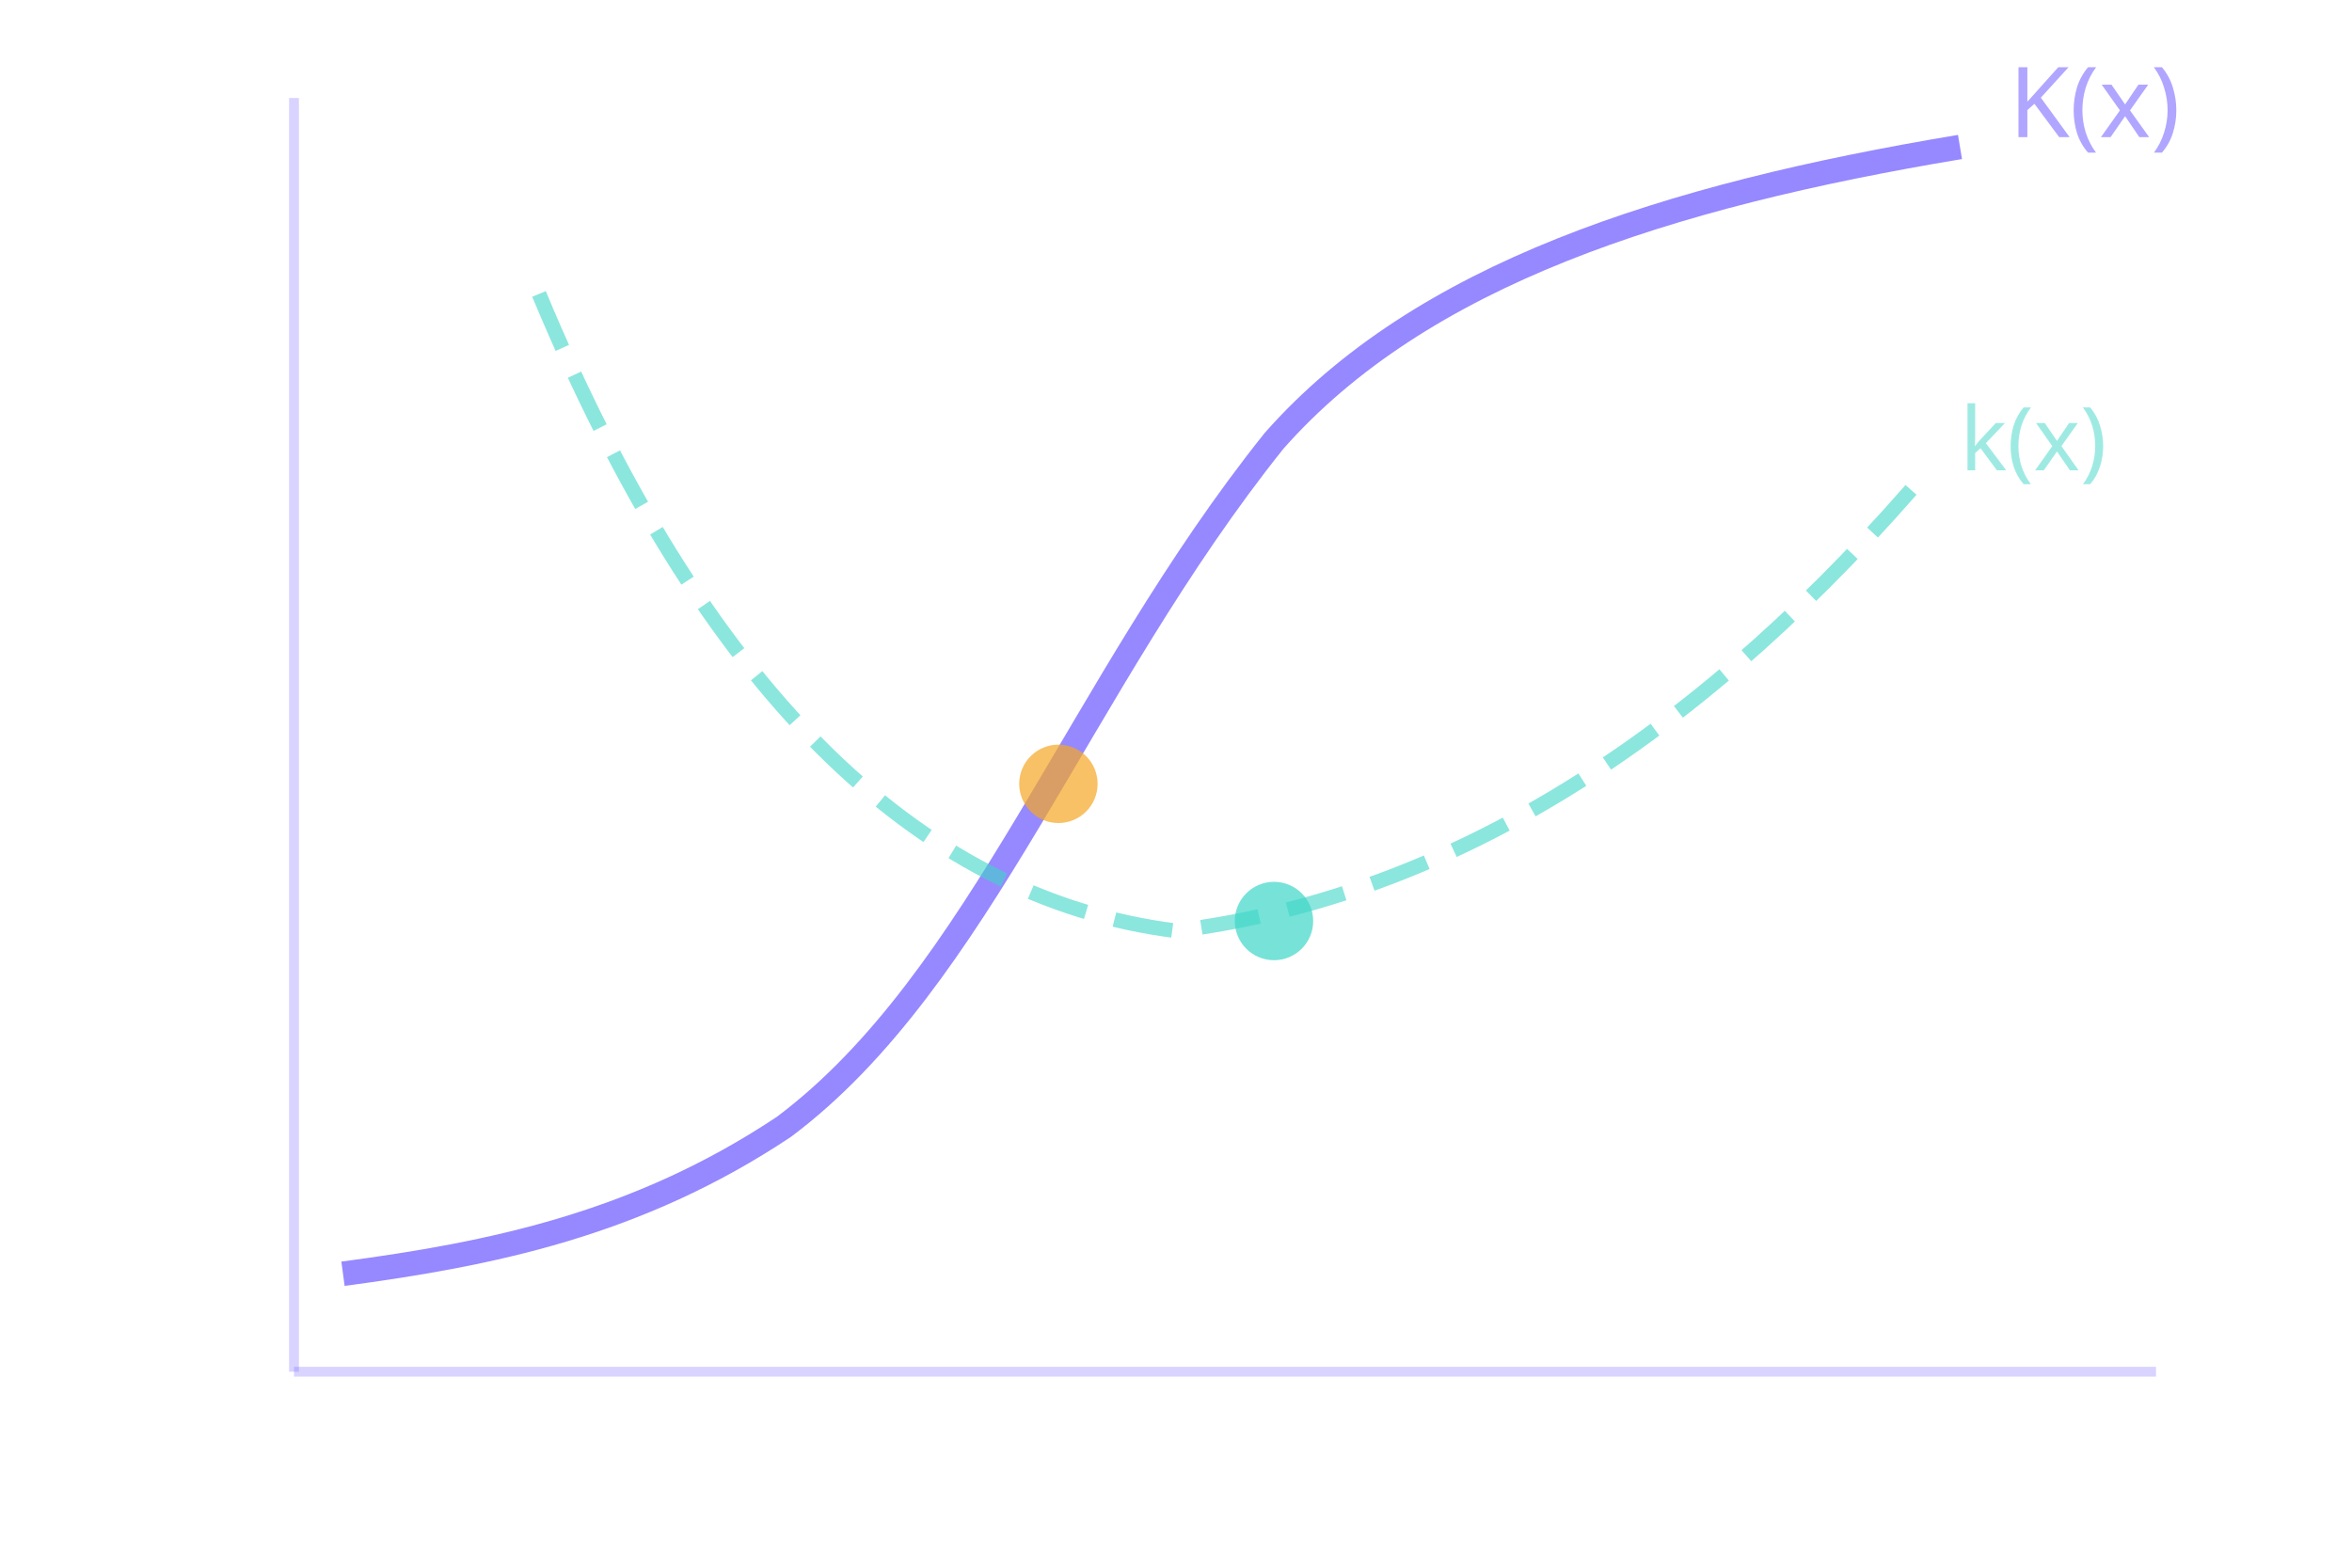
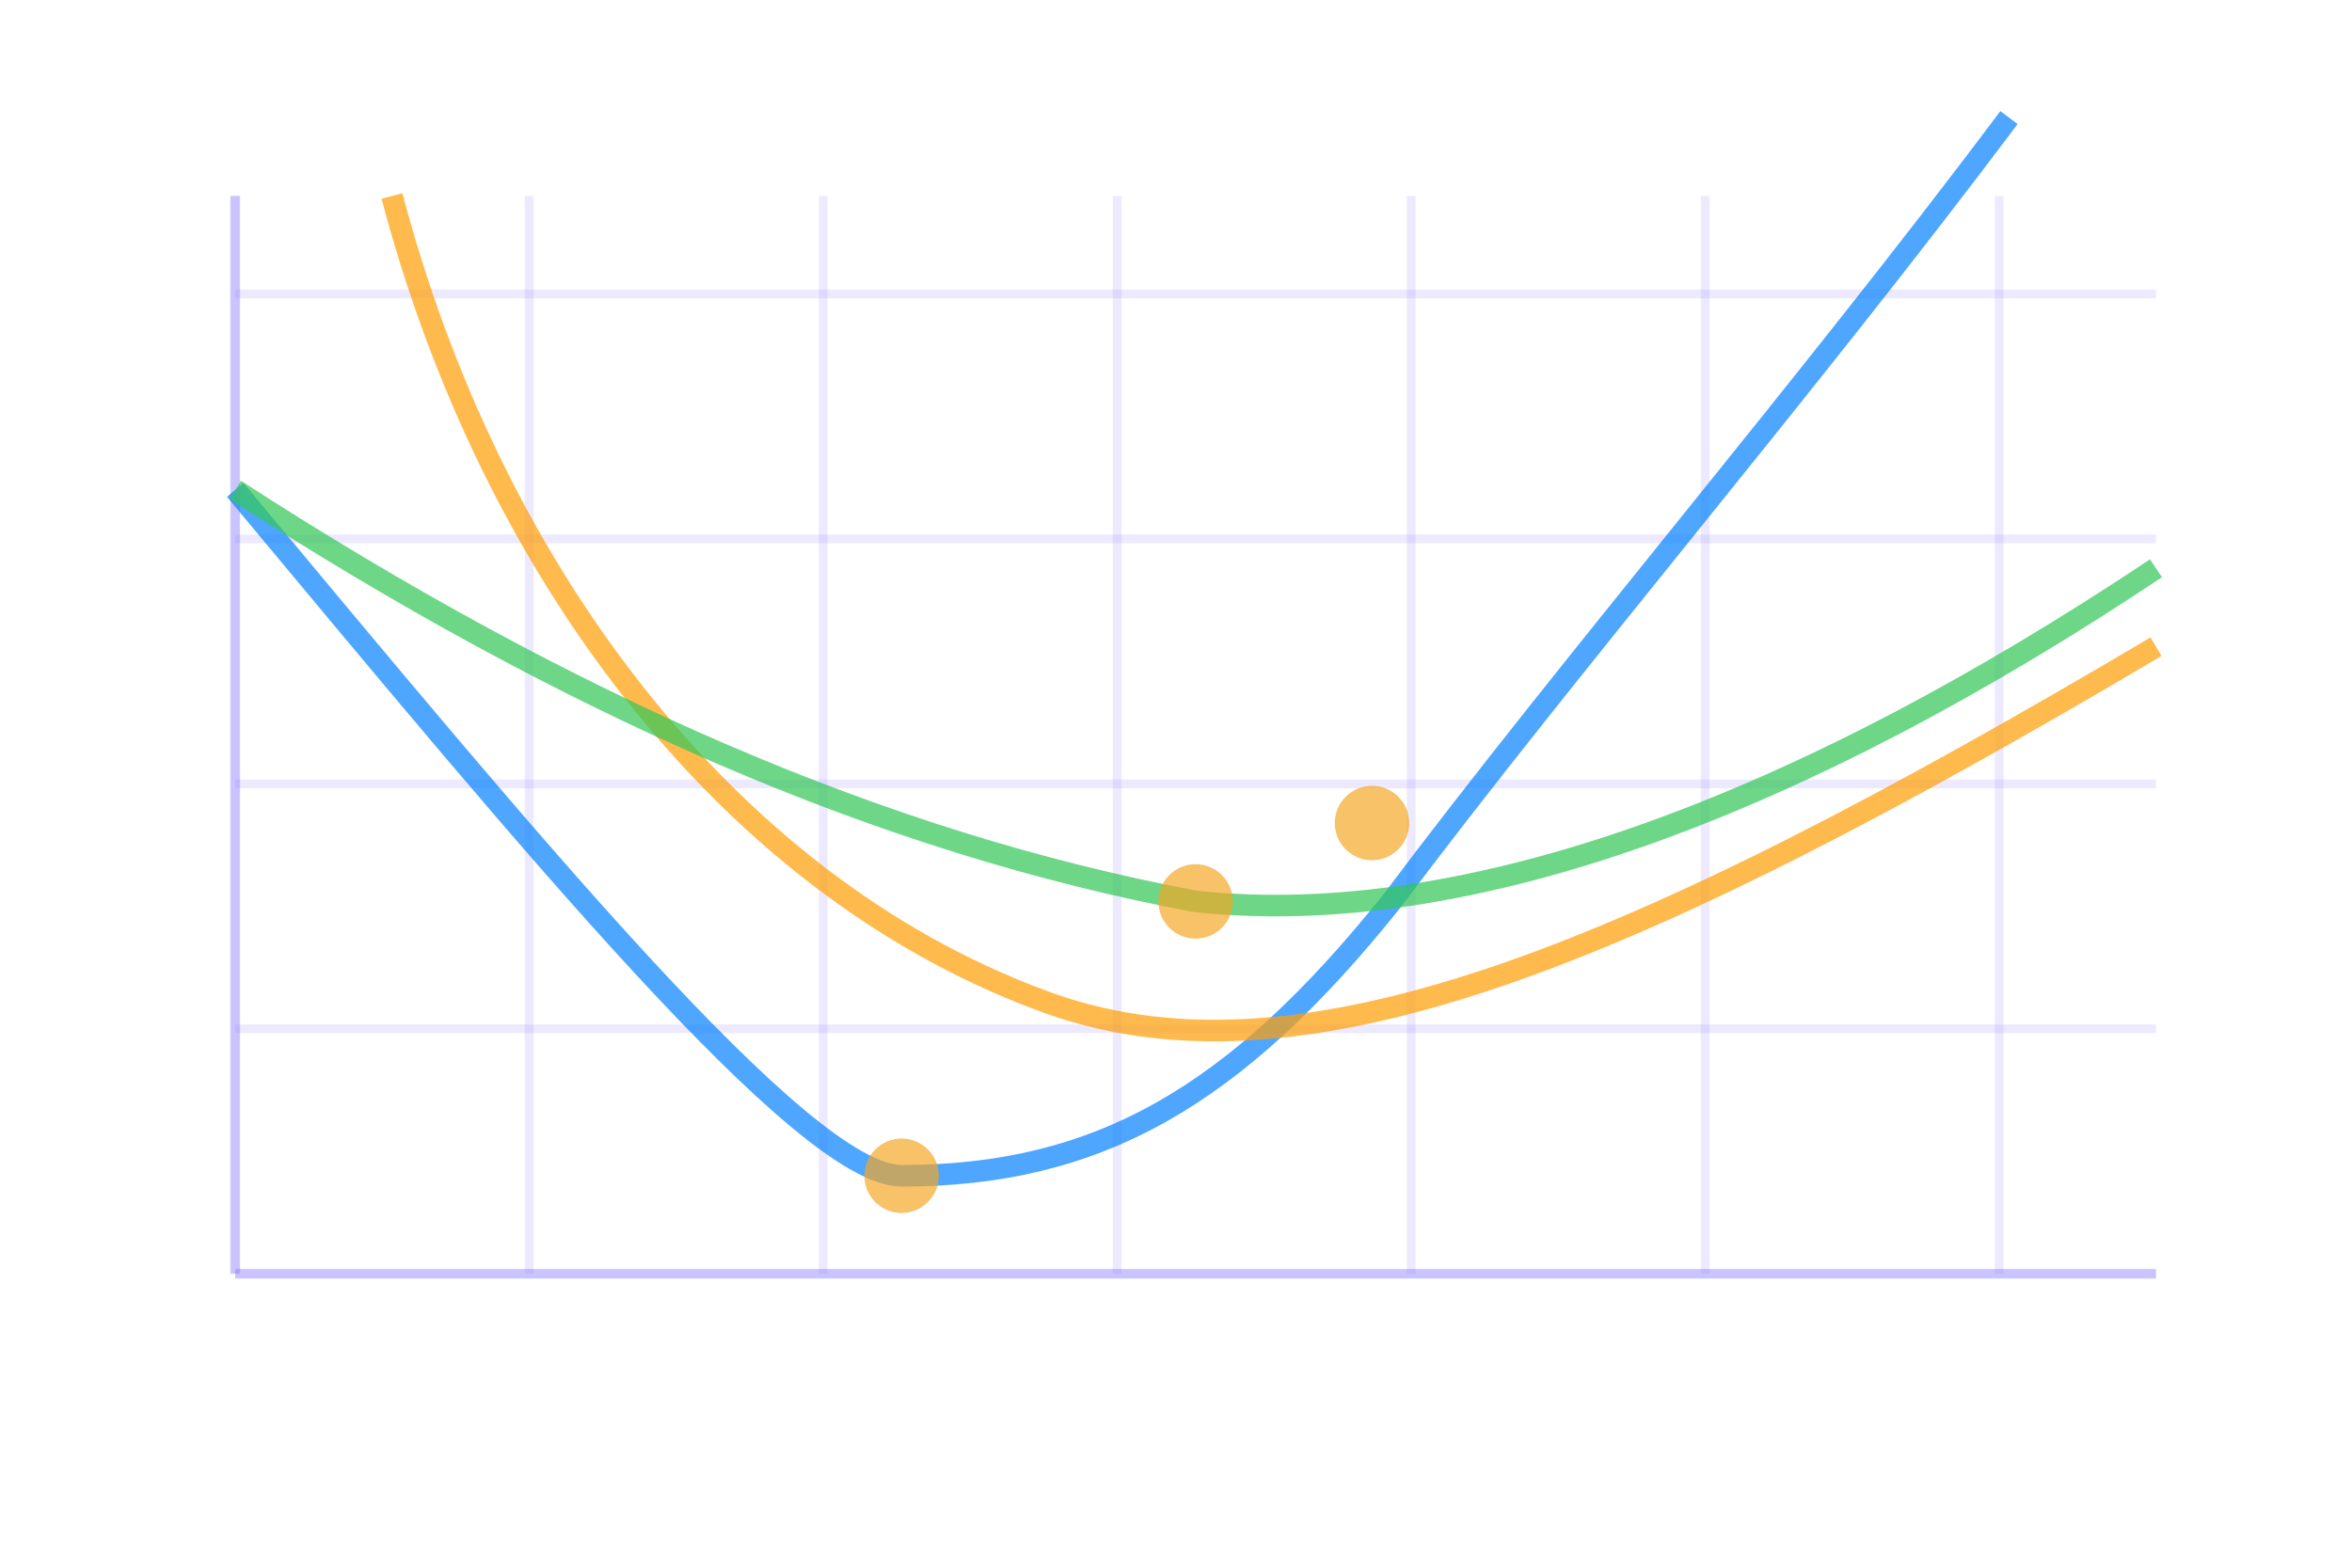
<svg xmlns="http://www.w3.org/2000/svg" viewBox="0 0 240 160" fill="none">
-   <line x1="30" y1="140" x2="220" y2="140" stroke="#7c6aff" stroke-width="1" opacity=".3" />
-   <line x1="30" y1="140" x2="30" y2="10" stroke="#7c6aff" stroke-width="1" opacity=".3" />
-   <path d="M35 130 C50 128 65 125 80 115 C100 100 110 70 130 45 C145 28 170 20 200 15" stroke="#7c6aff" stroke-width="2.5" fill="none" opacity=".8" />
-   <path d="M55 30 Q80 90 120 95 Q160 90 195 50" stroke="#3dd6c8" stroke-width="1.5" stroke-dasharray="6 3" fill="none" opacity=".6" />
-   <circle cx="108" cy="80" r="4" fill="#f5a623" opacity=".7" />
-   <circle cx="130" cy="94" r="4" fill="#3dd6c8" opacity=".7" />
-   <text x="205" y="14" font-family="system-ui" font-size="10" fill="#7c6aff" opacity=".6">K(x)</text>
-   <text x="200" y="48" font-family="system-ui" font-size="9" fill="#3dd6c8" opacity=".5">k(x)</text>
+   <g stroke="#7c6aff" stroke-opacity=".14" stroke-width=".9">
+     <line x1="24" y1="30" x2="220" y2="30" />
+     <line x1="24" y1="55" x2="220" y2="55" />
+     <line x1="24" y1="80" x2="220" y2="80" />
+     <line x1="24" y1="105" x2="220" y2="105" />
+     <line x1="24" y1="130" x2="220" y2="130" />
+     <line x1="24" y1="20" x2="24" y2="130" />
+     <line x1="54" y1="20" x2="54" y2="130" />
+     <line x1="84" y1="20" x2="84" y2="130" />
+     <line x1="114" y1="20" x2="114" y2="130" />
+     <line x1="144" y1="20" x2="144" y2="130" />
+     <line x1="174" y1="20" x2="174" y2="130" />
+     <line x1="204" y1="20" x2="204" y2="130" />
+   </g>
+   <line x1="24" y1="130" x2="220" y2="130" stroke="#7c6aff" stroke-opacity=".3" />
+   <line x1="24" y1="20" x2="24" y2="130" stroke="#7c6aff" stroke-opacity=".3" />
+   <path d="M24 50 C54 86 82 120 92 120 C112 120 126 112 142 92 C160 68 184 40 205 12" stroke="#0a84ff" stroke-width="2.2" opacity=".72" fill="none" />
+   <path d="M40 20 C50 58 74 90 106 102 C132 112 166 98 220 66" stroke="#ff9f0a" stroke-width="2.2" opacity=".72" fill="none" />
+   <path d="M24 50 C58 72 90 86 122 92 C150 95 184 82 220 58" stroke="#34c759" stroke-width="2.2" opacity=".72" fill="none" />
+   <circle cx="92" cy="120" r="3.8" fill="#f5a623" fill-opacity=".68" />
+   <circle cx="122" cy="92" r="3.8" fill="#f5a623" fill-opacity=".68" />
+   <circle cx="140" cy="84" r="3.8" fill="#f5a623" fill-opacity=".68" />
</svg>
